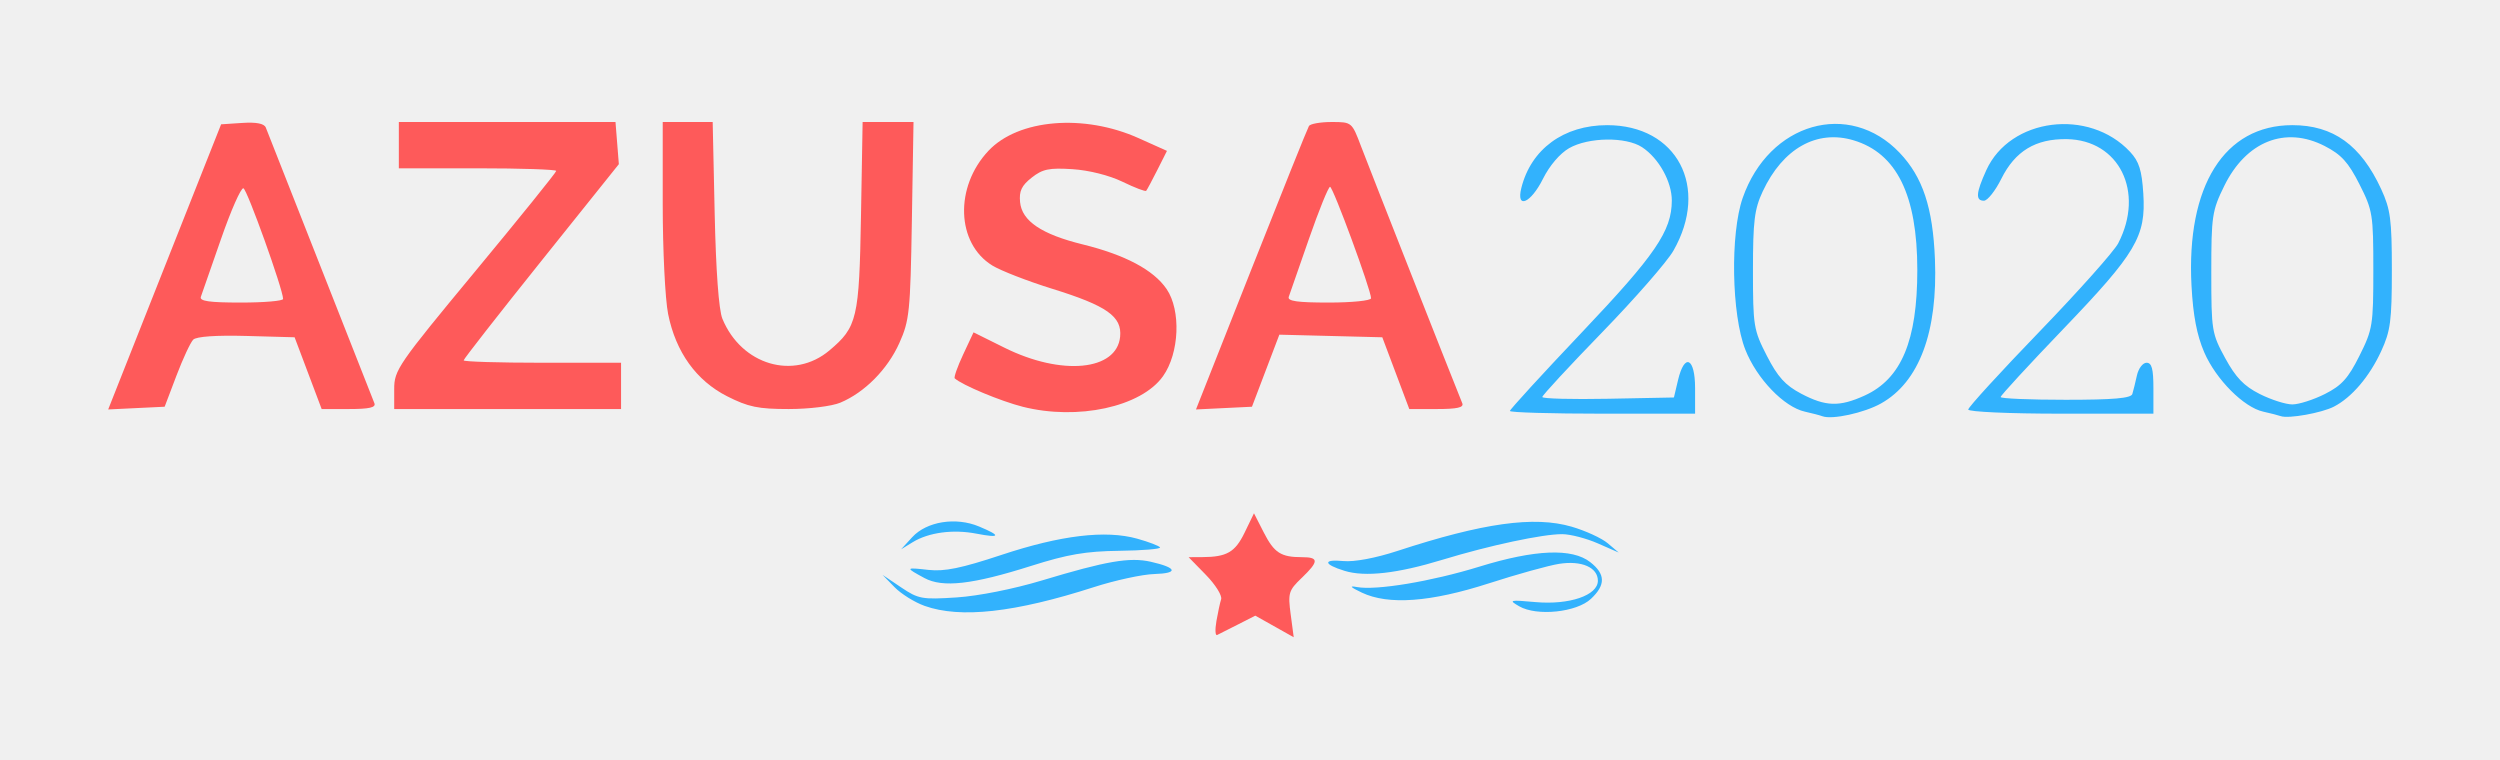
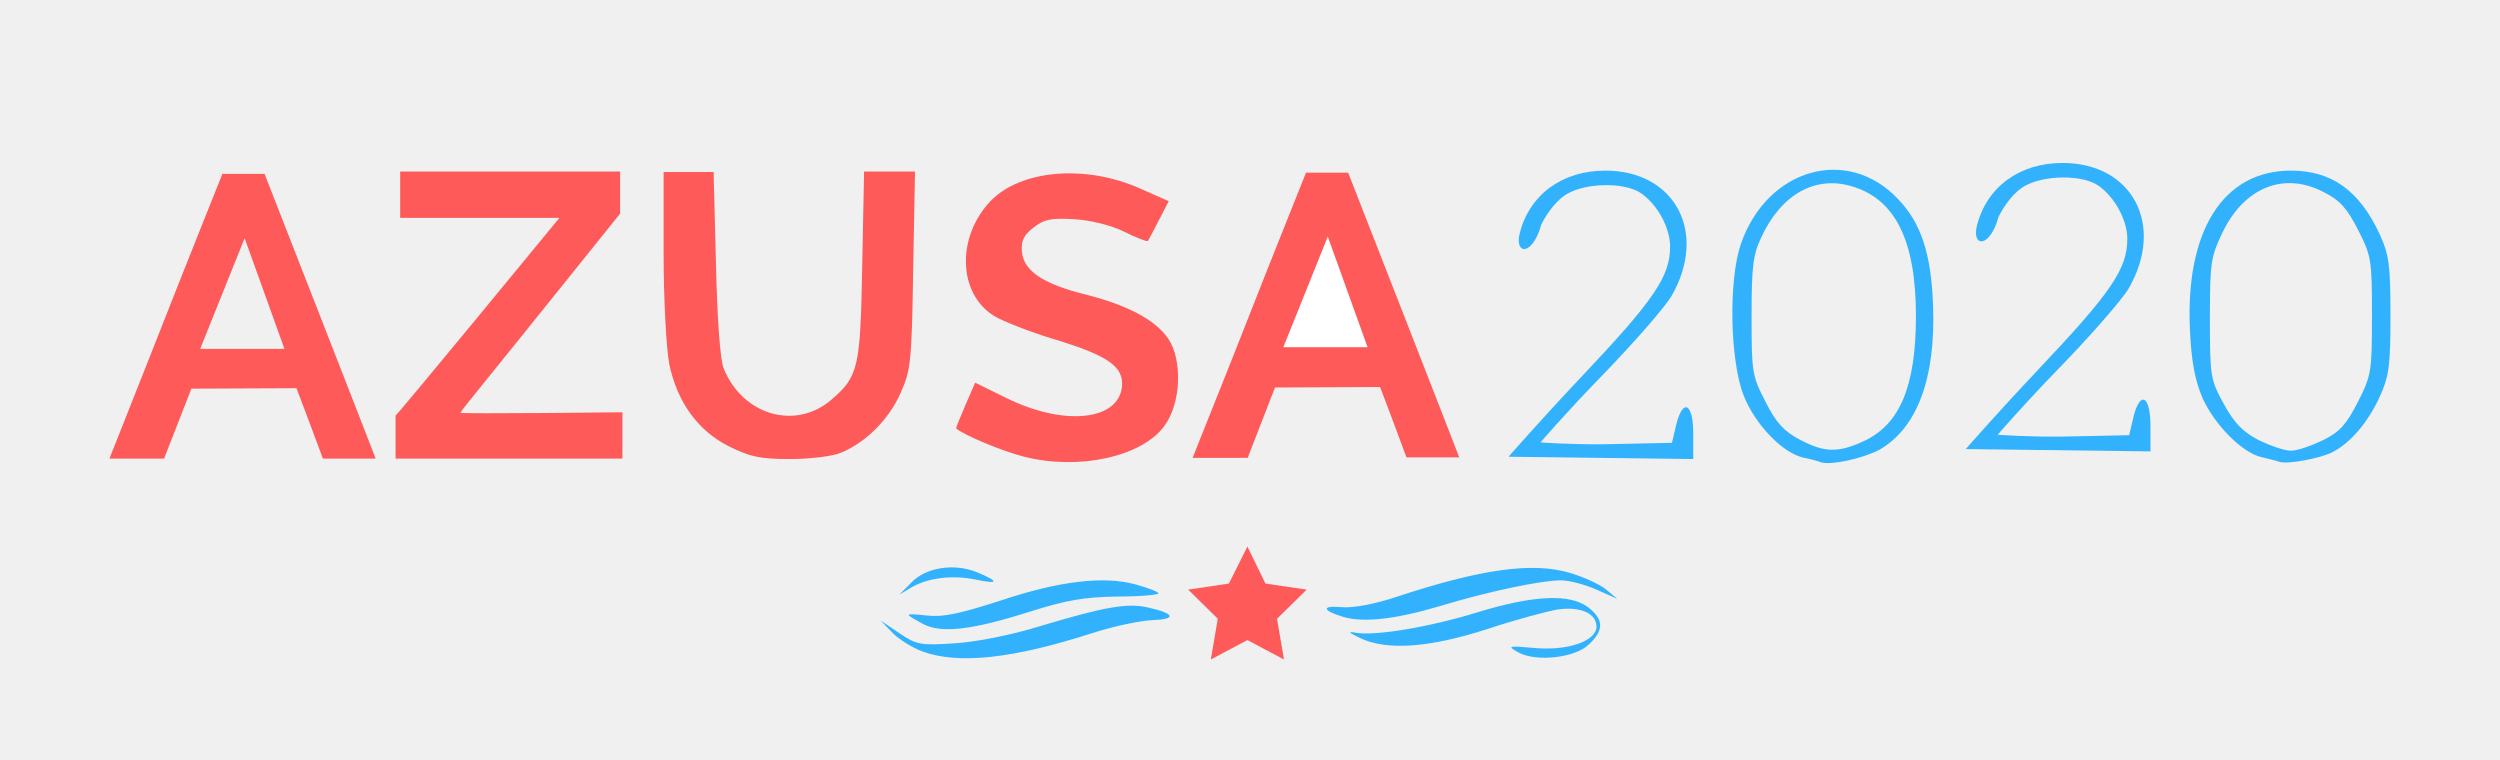
- <svg xmlns="http://www.w3.org/2000/svg" width="540" height="164" version="1.1" viewBox="0 0 540 164">
+ <svg xmlns="http://www.w3.org/2000/svg" version="1.1" id="Layer_1" x="0px" y="0px" viewBox="-209 199 540 164" style="enable-background:new -209 199 540 164;" xml:space="preserve">
+   <style type="text/css">
+ 	.st0{fill:#32B2FD;}
+ 	.st1{fill:#FE5A5A;}
+ 	.st2{fill:#FFFFFF;}
+ </style>
  <g transform="translate(.14071 -4.6474)">
-     <path d="m199.58 135.52c-2.154-0.768-5.079-2.588-6.5-4.046l-2.583-2.651 4 2.695c3.735 2.517 4.53 2.66 12 2.173 4.685-0.306 12.311-1.822 18.403-3.66 13.965-4.212 18.968-5.072 23.528-4.043 5.7 1.286 6.046 2.498 0.757 2.652-2.578 0.075-8.437 1.344-13.02 2.819-17.113 5.511-28.857 6.815-36.585 4.061zm128.42 0.082c-2.331-1.348-2.094-1.41 3.503-0.906 7.317 0.659 13.497-1.45 13.497-4.606 0-2.886-3.515-4.418-8.383-3.651-2.264 0.356-9.067 2.246-15.117 4.198-12.658 4.085-21.741 4.749-27.5 2.01-2.474-1.177-2.788-1.529-1.072-1.201 4.128 0.788 16.107-1.203 26.445-4.394 12.066-3.725 20.082-4.051 23.992-0.975 3.298 2.594 3.34 4.917 0.143 7.92-3.109 2.921-11.697 3.81-15.508 1.605zm-128.47-6.101c-4.181-2.264-4.152-2.322 0.865-1.757 3.46 0.39 7.085-0.354 15.799-3.243 12.838-4.256 22.492-5.406 29.322-3.494 2.496 0.699 4.705 1.546 4.909 1.883 0.204 0.337-3.745 0.666-8.776 0.73-7.263 0.093-11.186 0.764-19.05 3.259-12.703 4.03-19.122 4.76-23.07 2.621zm90.772-1.548c-4.619-1.416-4.762-2.546-0.269-2.118 2.349 0.224 6.92-0.632 11.666-2.184 18.524-6.059 29.536-7.594 37.618-5.245 2.996 0.871 6.514 2.486 7.817 3.59l2.369 2.006-4.5-1.977c-2.475-1.088-5.933-1.987-7.685-1.999-4.218-0.029-15.744 2.434-25.938 5.544-9.694 2.957-16.645 3.743-21.078 2.384zm-93.413-7.264c3.124-3.409 9.417-4.421 14.438-2.323 4.846 2.025 4.649 2.557-0.574 1.549-5.046-0.974-10.299-0.269-13.75 1.846l-2.5 1.532zm196.61-26.132c-0.55-0.208-2.249-0.654-3.775-0.991-4.52-0.998-10.402-7.115-12.875-13.39-2.978-7.556-3.28-25.008-0.566-32.782 5.673-16.25 23-21.221 33.913-9.73 4.978 5.242 7.161 11.827 7.611 22.96 0.637 15.74-3.392 26.53-11.637 31.163-3.64 2.046-10.576 3.562-12.671 2.769zm9.099-4.459c7.948-3.61 11.401-11.829 11.401-27.139 0-16.163-4.447-25.212-13.763-28.003-7.947-2.381-15.288 1.75-19.634 11.047-1.787 3.824-2.103 6.388-2.103 17.071 0 12 0.136 12.836 3 18.423 2.343 4.57 3.965 6.362 7.407 8.179 5.297 2.797 8.261 2.888 13.692 0.422zm89.901 4.436c-0.55-0.196-2.249-0.632-3.775-0.969-4.22-0.932-10.221-6.967-12.75-12.82-1.593-3.688-2.408-7.947-2.749-14.367-1.147-21.574 7.089-34.698 21.774-34.698 8.831 0 14.812 4.307 19.196 13.823 2.015 4.374 2.304 6.564 2.304 17.5s-0.288 13.126-2.304 17.5c-2.537 5.505-6.35 9.982-10.196 11.971-2.654 1.372-9.825 2.657-11.5 2.06zm9.538-4.781c3.615-1.823 5.031-3.389 7.462-8.25 2.856-5.712 3-6.603 3-18.571 0-11.991-0.139-12.844-3.005-18.5-2.406-4.747-3.902-6.39-7.5-8.242-8.51-4.378-16.965-1.021-21.696 8.614-2.629 5.353-2.798 6.486-2.798 18.698 0 12.556 0.103 13.188 3 18.5 2.29 4.198 4.056 6.033 7.462 7.75 2.454 1.238 5.621 2.25 7.038 2.25s4.584-1.012 7.038-2.25zm-176.04 3.664c0-0.322 6.99-7.957 15.533-16.965 15.899-16.765 19.407-21.898 19.441-28.449 0.021-4.094-2.814-9.193-6.427-11.561-3.486-2.284-11.584-2.175-15.757 0.212-1.972 1.128-4.234 3.778-5.646 6.615-2.633 5.29-5.839 6.65-4.674 1.983 2.095-8.396 9.153-13.564 18.53-13.57 15.102-0.009 22.171 13.39 14.312 27.129-1.356 2.37-8.28 10.299-15.388 17.62s-12.923 13.607-12.923 13.969 6.396 0.533 14.214 0.38l14.214-0.277 0.886-3.75c1.403-5.94 3.687-4.856 3.687 1.75v5.5h-20c-11 0-20-0.264-20-0.586zm99-0.308c0-0.491 6.924-8.065 15.386-16.83 8.462-8.765 16.12-17.355 17.017-19.089 5.743-11.106 0.195-22.319-11.129-22.49-6.726-0.101-11.149 2.581-14.13 8.569-1.296 2.603-2.983 4.733-3.75 4.733-1.857 0-1.728-1.669 0.512-6.599 5.13-11.296 22.167-13.471 31.049-3.964 1.945 2.082 2.539 3.959 2.863 9.045 0.588 9.237-1.524 12.803-17.34 29.285-7.413 7.725-13.478 14.312-13.478 14.638 0 0.327 6.314 0.594 14.031 0.594 10.353 0 14.132-0.328 14.416-1.25 0.212-0.688 0.656-2.487 0.988-4s1.269-2.75 2.083-2.75c1.128 0 1.481 1.309 1.481 5.5v5.5h-20c-11.078 0-20-0.399-20-0.894z" fill="#32b2fd" />
-     <path d="m262.6 138.83c0.318-1.832 0.779-3.97 1.026-4.753 0.246-0.782-1.234-3.145-3.289-5.25l-3.738-3.828 2.953-0.014c5.305-0.025 7.096-1.062 9.149-5.302l2.018-4.166 2.1 4.117c2.257 4.425 3.705 5.364 8.268 5.364 3.69 0 3.672 0.904-0.09 4.508-2.795 2.678-2.962 3.234-2.352 7.835l0.657 4.952-4.149-2.332-4.149-2.332-3.749 1.909c-2.062 1.05-4.082 2.069-4.49 2.265-0.408 0.196-0.481-1.142-0.163-2.974zm-41.835-46.325c-4.779-1.211-13.071-4.674-14.68-6.131-0.231-0.209 0.588-2.531 1.819-5.16l2.239-4.78 6.714 3.333c12.322 6.116 24.235 4.97 24.952-2.401 0.424-4.363-2.856-6.674-14.687-10.348-5.29-1.643-11.108-3.904-12.928-5.024-7.779-4.787-8.182-16.973-0.82-24.784 6.451-6.845 20.595-8.03 32.43-2.719l6.12 2.747-2.083 4.131c-1.145 2.272-2.229 4.295-2.408 4.496-0.179 0.2-2.486-0.684-5.127-1.965-2.84-1.377-7.254-2.485-10.802-2.711-5.035-0.32-6.451-0.026-8.805 1.83-2.181 1.72-2.737 2.902-2.5 5.315 0.398 4.056 4.659 6.923 13.536 9.108 9.167 2.257 15.302 5.52 18.106 9.632 3.149 4.616 2.767 13.865-0.78 18.845-4.709 6.613-18.424 9.595-30.298 6.587zm-189.11-20.71c4.636-11.712 10.125-25.57 12.198-30.795l3.768-9.5 4.567-0.3c3.048-0.2 4.739 0.133 5.085 1 0.484 1.215 22.388 56.82 23.458 59.55 0.359 0.915-1.104 1.25-5.452 1.25h-5.941l-2.922-7.75-2.922-7.75-10.406-0.287c-6.527-0.18-10.811 0.118-11.491 0.798-0.597 0.597-2.23 4.101-3.629 7.787l-2.544 6.702-6.099 0.295-6.099 0.295zm29.352-2.578c0-2.019-7.748-23.632-8.569-23.9-0.512-0.168-2.687 4.755-4.834 10.94-2.146 6.184-4.107 11.807-4.357 12.494-0.343 0.942 1.791 1.25 8.652 1.25 5.009 0 9.107-0.352 9.107-0.783zm24 19.473c0-4.112 0.807-5.285 17.5-25.435 9.625-11.618 17.5-21.378 17.5-21.689s-7.65-0.565-17-0.565h-17v-10h46.799l0.362 4.553 0.362 4.553-16.761 20.93c-9.219 11.511-16.761 21.163-16.761 21.447s7.65 0.518 17 0.518h17v10h-49zm71.929 1.561c-6.684-3.386-11.112-9.554-12.764-17.783-0.641-3.19-1.165-13.826-1.165-23.634v-17.833h10.791l0.431 19.75c0.271 12.437 0.889 20.861 1.668 22.75 4.117 9.986 15.407 13.328 23.116 6.841 6.01-5.057 6.436-6.872 6.821-29.091l0.351-20.25h10.994l-0.355 21.25c-0.33 19.749-0.522 21.621-2.712 26.507-2.544 5.674-7.497 10.673-12.75 12.868-1.844 0.77-6.743 1.375-11.143 1.375-6.584 0-8.73-0.444-13.282-2.75zm113.19-27.345c6.565-16.602 12.175-30.573 12.467-31.045 0.292-0.473 2.497-0.86 4.9-0.86 4.352 0 4.377 0.02 6.352 5.25 1.559 4.128 19.636 50.009 21.867 55.5 0.373 0.917-1.083 1.25-5.469 1.25h-5.977l-2.915-7.75-2.915-7.75-11.119-0.282-11.119-0.282-2.958 7.782-2.958 7.782-6.046 0.295-6.046 0.295zm25.88 6.16c0-1.761-8.207-24.065-8.855-24.065-0.356 0-2.408 5.062-4.561 11.25s-4.113 11.812-4.356 12.5c-0.333 0.941 1.81 1.25 8.665 1.25 5.009 0 9.107-0.421 9.107-0.935z" fill="#fe5a5a" />
+     <path class="st0" d="M-9.8,344.4c-2.2-0.8-5.1-2.6-6.5-4l-2.6-2.7l4,2.7c3.7,2.5,4.5,2.7,12,2.2c4.7-0.3,12.3-1.8,18.4-3.7   c14-4.2,19-5.1,23.5-4c5.7,1.3,6,2.5,0.8,2.7c-2.6,0.1-8.4,1.3-13,2.8C9.7,345.9-2,347.2-9.8,344.4L-9.8,344.4z M118.7,344.5   c-2.3-1.3-2.1-1.4,3.5-0.9c7.3,0.7,13.5-1.5,13.5-4.6c0-2.9-3.5-4.4-8.4-3.7c-2.3,0.4-9.1,2.2-15.1,4.2c-12.7,4.1-21.7,4.7-27.5,2   c-2.5-1.2-2.8-1.5-1.1-1.2c4.1,0.8,16.1-1.2,26.4-4.4c12.1-3.7,20.1-4.1,24-1c3.3,2.6,3.3,4.9,0.1,7.9   C131.1,345.8,122.5,346.7,118.7,344.5L118.7,344.5z M-9.8,338.4c-4.2-2.3-4.2-2.3,0.9-1.8c3.5,0.4,7.1-0.4,15.8-3.2   c12.8-4.3,22.5-5.4,29.3-3.5c2.5,0.7,4.7,1.5,4.9,1.9c0.2,0.3-3.7,0.7-8.8,0.7c-7.3,0.1-11.2,0.8-19.1,3.3   C0.6,339.8-5.9,340.5-9.8,338.4L-9.8,338.4z M81,336.9c-4.6-1.4-4.8-2.5-0.3-2.1c2.3,0.2,6.9-0.6,11.7-2.2   c18.5-6.1,29.5-7.6,37.6-5.2c3,0.9,6.5,2.5,7.8,3.6l2.4,2l-4.5-2c-2.5-1.1-5.9-2-7.7-2c-4.2,0-15.7,2.4-25.9,5.5   C92.4,337.4,85.4,338.2,81,336.9L81,336.9z M-12.4,329.6c3.1-3.4,9.4-4.4,14.4-2.3c4.8,2,4.6,2.6-0.6,1.5c-5-1-10.3-0.3-13.8,1.8   l-2.5,1.5L-12.4,329.6z M184.2,303.5c-0.5-0.2-2.2-0.7-3.8-1c-4.5-1-10.4-7.1-12.9-13.4c-3-7.6-3.3-25-0.6-32.8   c5.7-16.3,23-21.2,33.9-9.7c5,5.2,7.2,11.8,7.6,23c0.6,15.7-3.4,26.5-11.6,31.2C193.2,302.7,186.3,304.2,184.2,303.5L184.2,303.5z    M193.3,299c7.9-3.6,11.4-11.8,11.4-27.1c0-16.2-4.4-25.2-13.8-28c-7.9-2.4-15.3,1.7-19.6,11c-1.8,3.8-2.1,6.4-2.1,17.1   c0,12,0.1,12.8,3,18.4c2.3,4.6,4,6.4,7.4,8.2C184.9,301.4,187.8,301.5,193.3,299L193.3,299z M283.2,303.4c-0.5-0.2-2.2-0.6-3.8-1   c-4.2-0.9-10.2-7-12.8-12.8c-1.6-3.7-2.4-7.9-2.7-14.4c-1.1-21.6,7.1-34.7,21.8-34.7c8.8,0,14.8,4.3,19.2,13.8   c2,4.4,2.3,6.6,2.3,17.5s-0.3,13.1-2.3,17.5c-2.5,5.5-6.3,10-10.2,12C292,302.7,284.8,304,283.2,303.4L283.2,303.4z M292.7,298.7   c3.6-1.8,5-3.4,7.5-8.3c2.9-5.7,3-6.6,3-18.6s-0.1-12.8-3-18.5c-2.4-4.7-3.9-6.4-7.5-8.2c-8.5-4.4-17-1-21.7,8.6   c-2.6,5.4-2.8,6.5-2.8,18.7c0,12.6,0.1,13.2,3,18.5c2.3,4.2,4.1,6,7.5,7.8c2.5,1.2,5.6,2.3,7,2.3S290.2,299.9,292.7,298.7   L292.7,298.7z M116.7,302.3c0,0,7-8,15.5-17c15.9-16.8,19.4-21.9,19.4-28.4c0-4.1-2.8-9.2-6.4-11.6c-3.5-2.3-11.6-2.2-15.8,0.2   c-2,1.1-4.2,3.8-5.6,6.6c-1.9,6.9-5.8,6.6-4.7,2c2.1-8.4,9.2-13.6,18.5-13.6c15.1,0,22.2,13.4,14.3,27.1   c-1.4,2.4-8.3,10.3-15.4,17.6c-7.1,7.3-12.9,14-12.9,14s6.4,0.5,14.2,0.4l14.2-0.3l0.9-3.8c1.4-5.9,3.7-4.9,3.7,1.8v5.5" />
+     <path class="st1" d="M12.1,302.3c-4.8-1.2-13.1-4.7-14.7-6.1c-0.2-0.2,4.1-9.9,4.1-9.9l6.7,3.3c12.3,6.1,24.2,5,25-2.4   c0.4-4.4-2.9-6.7-14.7-10.3c-5.3-1.6-11.1-3.9-12.9-5c-7.8-4.8-8.2-17-0.8-24.8c6.5-6.8,20.6-8,32.4-2.7l6.1,2.7   c0,0-4.3,8.4-4.5,8.6c-0.2,0.2-2.5-0.7-5.1-2c-2.8-1.4-7.3-2.5-10.8-2.7c-5-0.3-6.5,0-8.8,1.8c-2.2,1.7-2.7,2.9-2.5,5.3   c0.4,4.1,4.7,6.9,13.5,9.1c9.2,2.3,15.3,5.5,18.1,9.6c3.1,4.6,2.8,13.9-0.8,18.8C37.6,302.3,23.9,305.3,12.1,302.3L12.1,302.3z    M-177.1,281.5c4.6-11.7,10.1-25.6,12.2-30.8l3.8-9.5h9.1c0,0,23,58.8,24,61.5h-11.4l-2.9-7.8l-2.8-7.4l-22.7,0.1l-5.9,15.1h-11.8   L-177.1,281.5z M-147.7,279l-8.6-23.9l-9.6,23.9H-147.7L-147.7,279z M-123.7,293.4c0,0.4,35.4-42.7,35.4-42.7h-34.4v-10h47.5v9.1   L-92,270.7c-9.2,11.5-17.7,21.8-17.7,22.1c0,0.3,35-0.1,35-0.1v10h-49V293.4z M-51.8,300c-6.7-3.4-11.1-9.6-12.8-17.8   c-0.6-3.2-1.2-13.8-1.2-23.6v-17.8H-55l0.5,19.7c0.3,12.4,0.9,20.9,1.7,22.8c4.1,10,15.4,13.3,23.1,6.8c6-5.1,6.4-6.9,6.8-29.1   l0.4-20.3h11l-0.4,21.3c-0.3,19.7-0.5,21.6-2.7,26.5c-2.5,5.7-7.5,10.7-12.8,12.9c-1.8,0.8-6.7,1.4-11.1,1.4   C-45.1,302.8-47.2,302.3-51.8,300L-51.8,300z" />
+     <polygon class="st1" points="60.3,321.7 64.2,329.7 73.1,331 66.7,337.3 68.2,346.1 60.3,341.9 52.4,346.1 53.9,337.3 47.5,331   56.3,329.7  " />
  </g>
+   <path class="st1" d="M57.1,276.6c4.6-11.7,10.1-25.6,12.2-30.8l3.8-9.5h9.1c0,0,23,58.8,24,61.5H94.8l-2.9-7.8l-2.8-7.4l-22.7,0.1  l-5.9,15.2H48.6L57.1,276.6z" />
+   <polygon class="st2" points="86.4,274 77.8,250.1 68.2,274 " />
+   <path class="st0" d="M215.6,296c0,0,7-8,15.5-17c15.9-16.8,19.4-21.9,19.4-28.4c0-4.1-2.8-9.2-6.4-11.6c-3.5-2.3-11.6-2.2-15.8,0.2  c-2,1.1-4.2,3.8-5.6,6.6c-1.9,6.9-5.8,6.6-4.7,2c2.1-8.4,9.2-13.6,18.5-13.6c15.1,0,22.2,13.4,14.3,27.1  c-1.4,2.4-8.3,10.3-15.4,17.6c-7.1,7.3-12.9,14-12.9,14s6.4,0.5,14.2,0.4l14.2-0.3l0.9-3.8c1.4-5.9,3.7-4.9,3.7,1.8v5.5" />
</svg>
